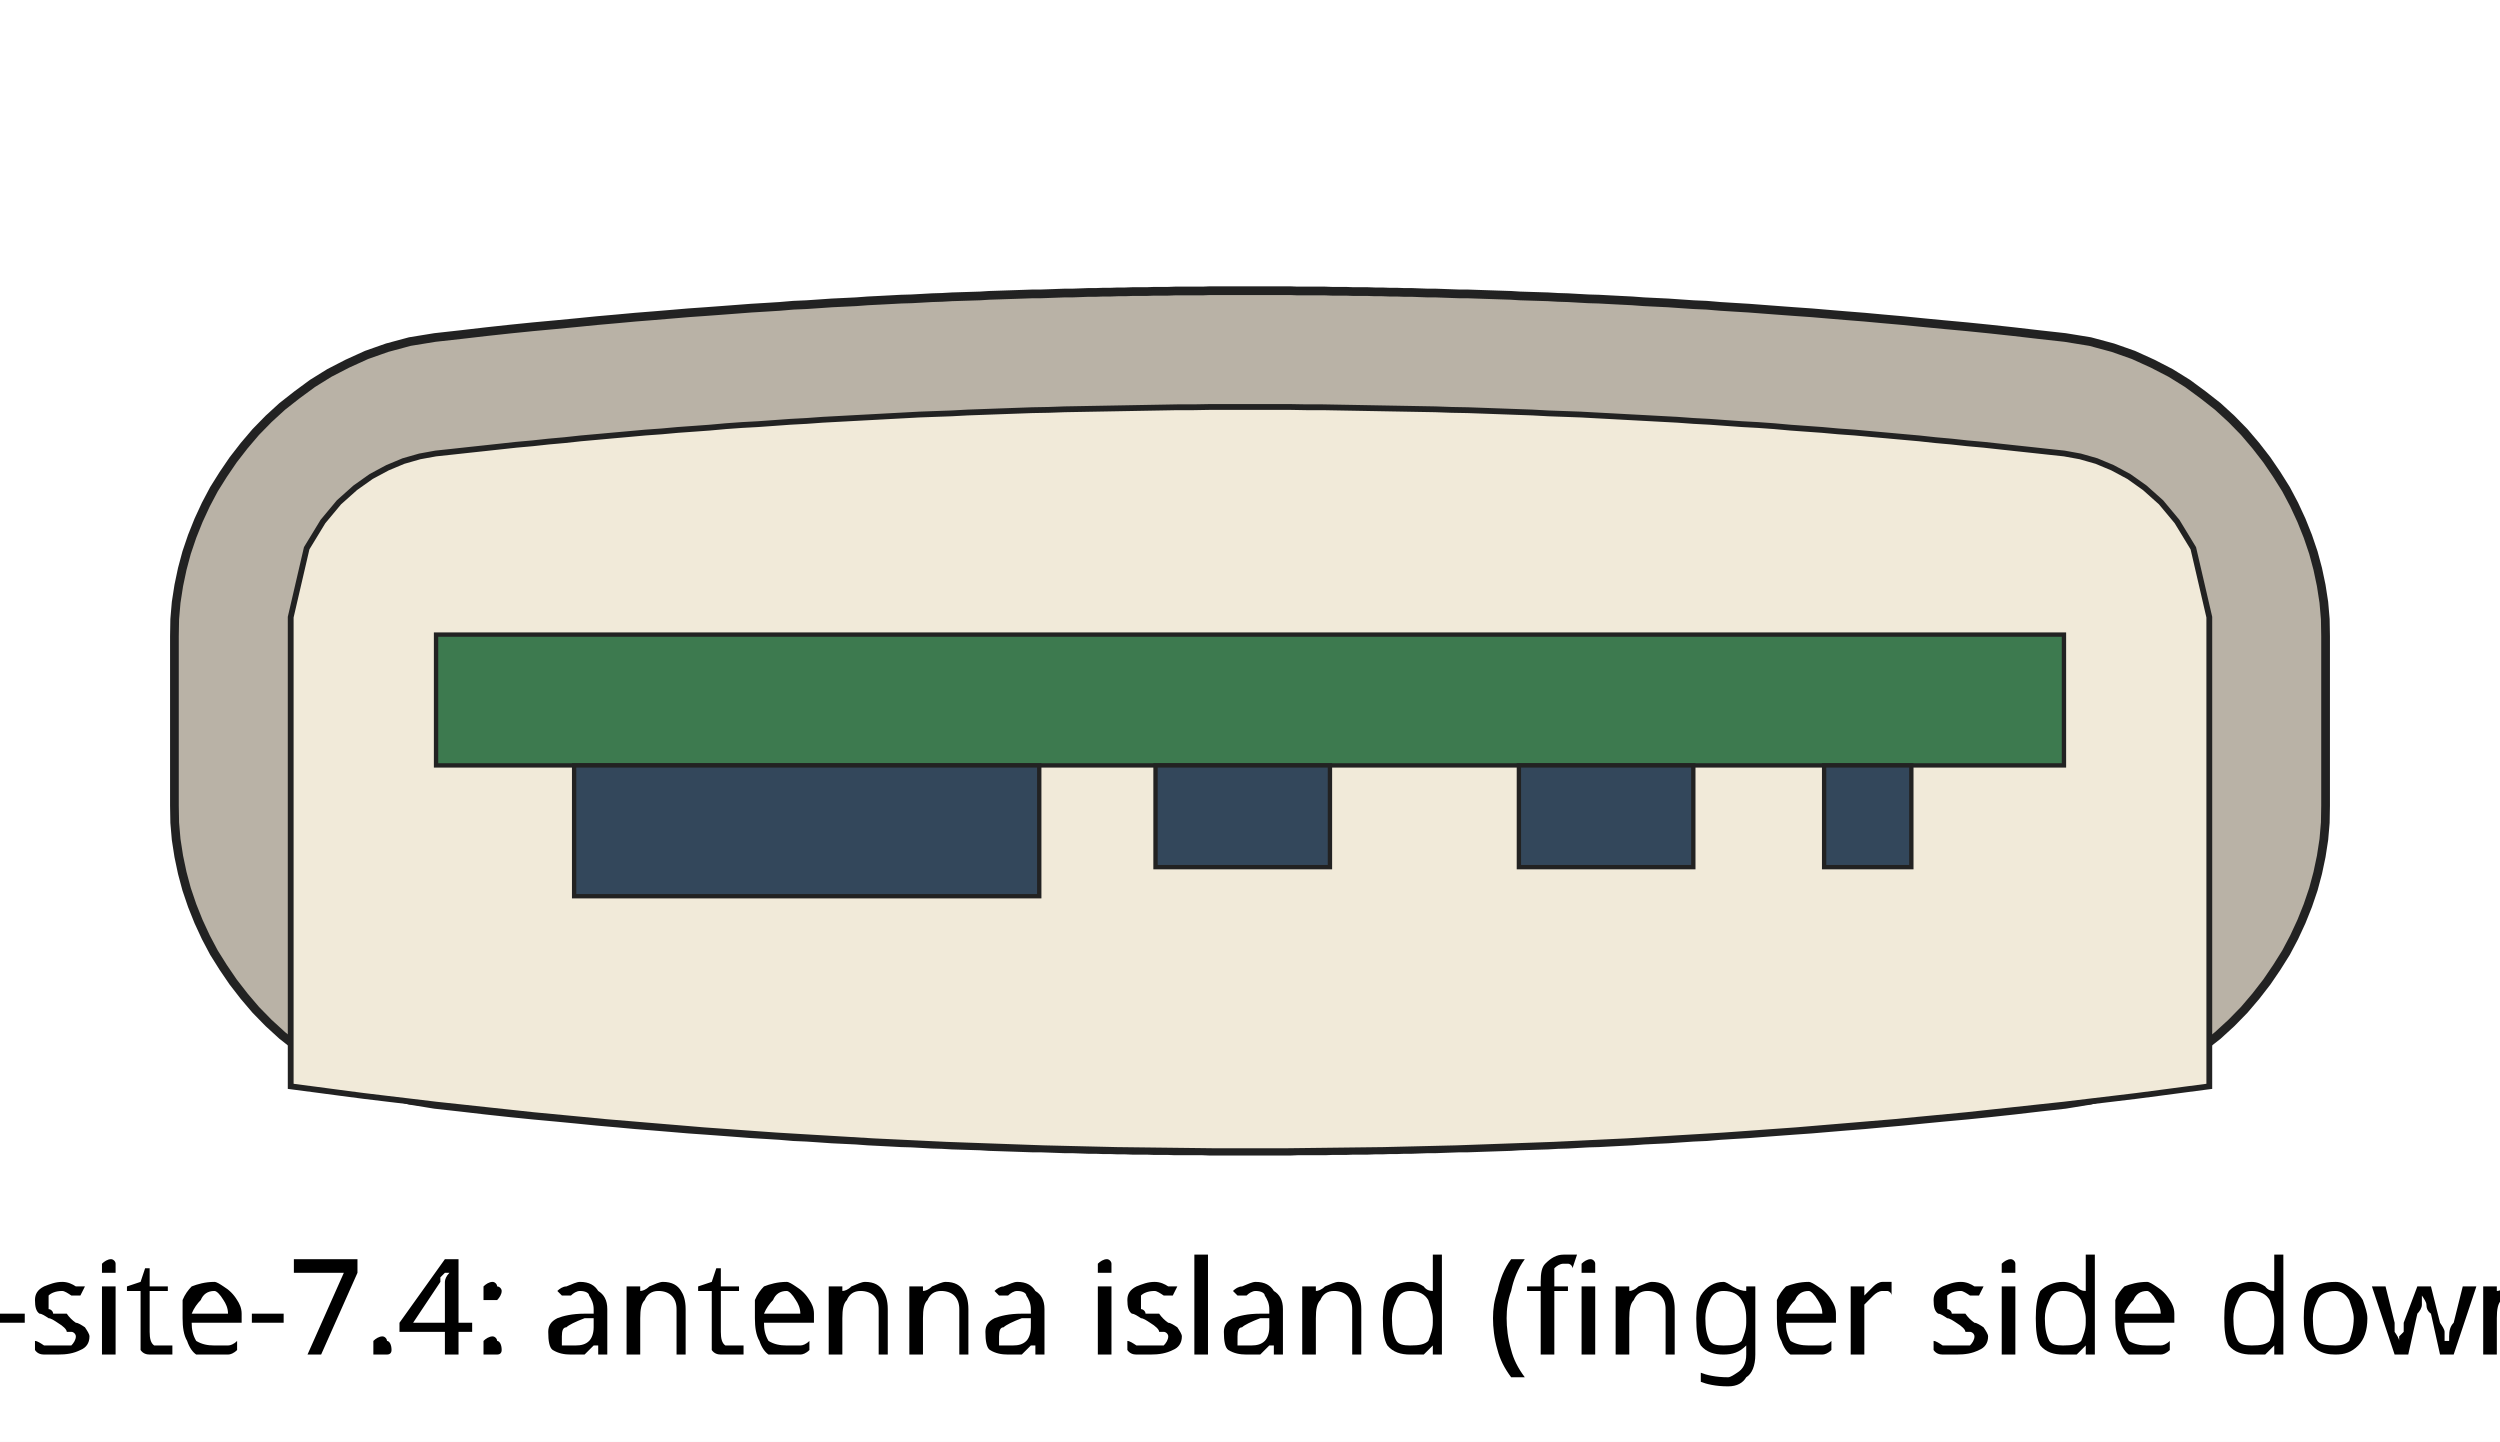
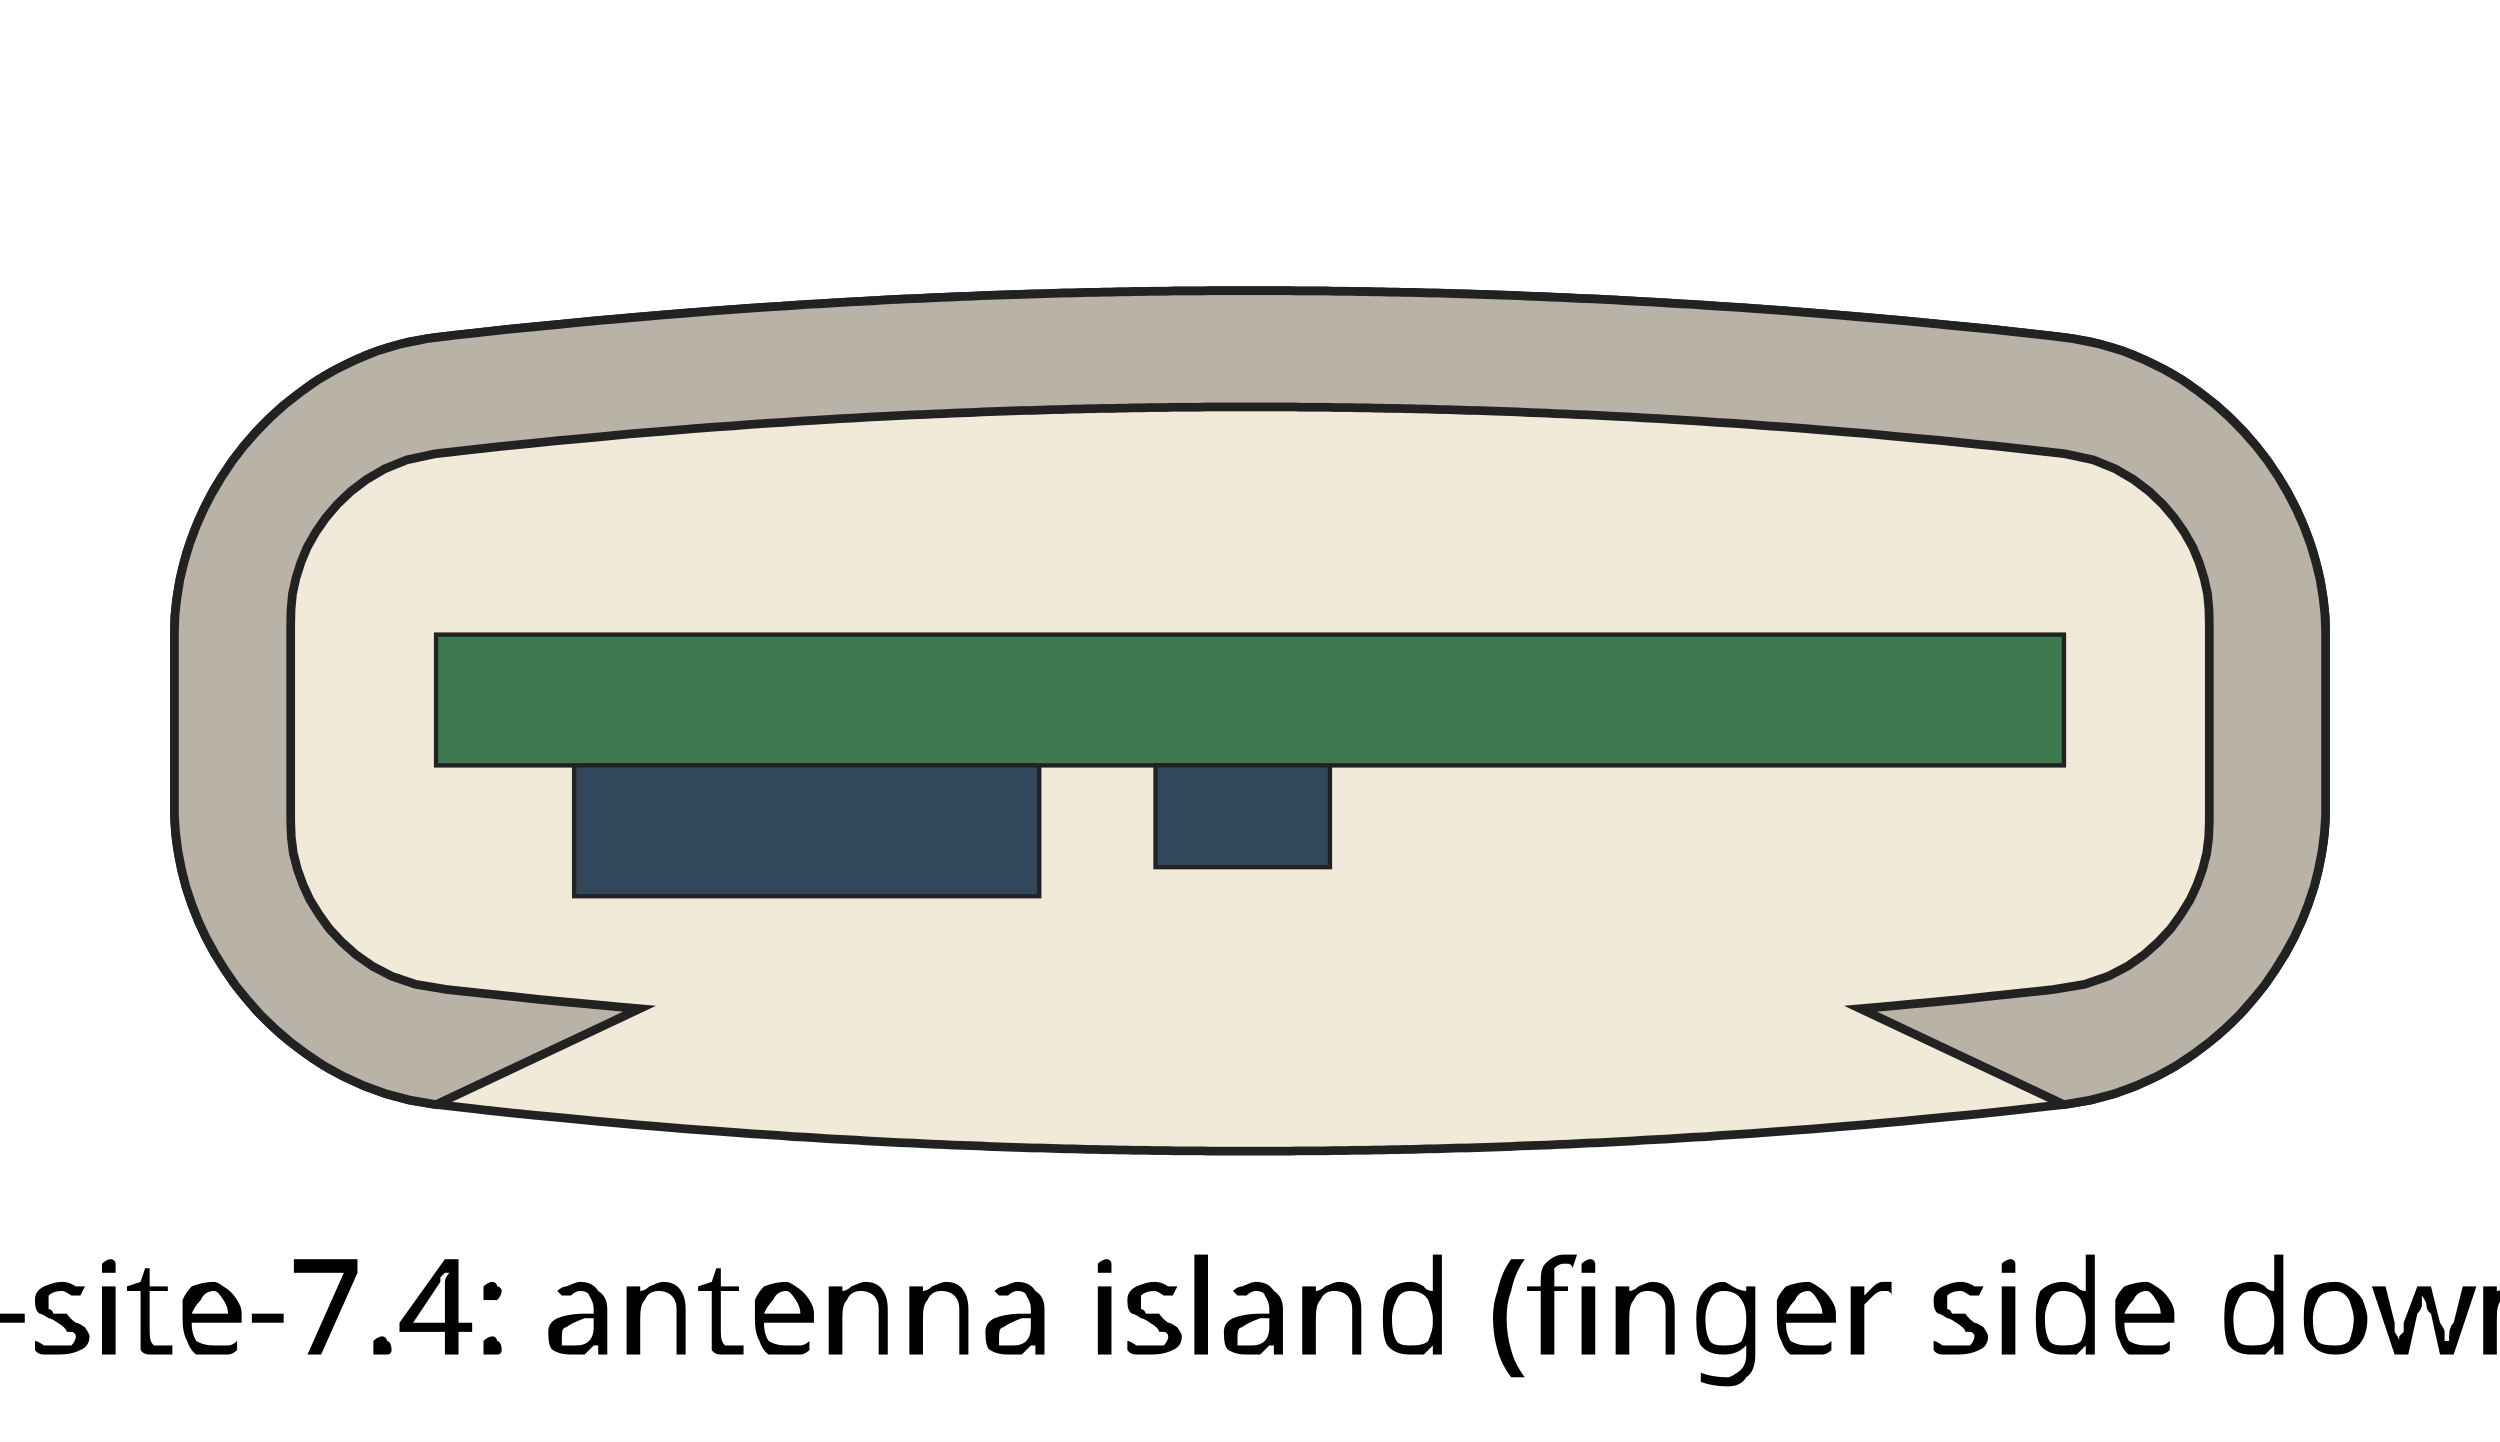
<svg xmlns="http://www.w3.org/2000/svg" viewBox="-4.30 -2.48 8.60 4.96" width="640" font-family="sans-serif">
  <rect x="-4.30" y="-2.48" width="8.60" height="4.96" fill="#fff" />
-   <polygon points="0.000,-1.480 0.023,-1.480 0.047,-1.480 0.070,-1.480 0.093,-1.480 0.116,-1.480 0.140,-1.480 0.163,-1.479 0.187,-1.479 0.211,-1.479 0.234,-1.479 0.258,-1.479 0.282,-1.478 0.306,-1.478 0.330,-1.478 0.355,-1.477 0.379,-1.477 0.404,-1.477 0.429,-1.476 0.454,-1.476 0.479,-1.475 0.505,-1.475 0.531,-1.474 0.557,-1.474 0.583,-1.473 0.610,-1.472 0.637,-1.472 0.664,-1.471 0.692,-1.470 0.720,-1.469 0.748,-1.469 0.777,-1.468 0.806,-1.467 0.836,-1.466 0.866,-1.465 0.897,-1.464 0.928,-1.462 0.960,-1.461 0.992,-1.460 1.025,-1.459 1.059,-1.457 1.093,-1.456 1.128,-1.454 1.164,-1.452 1.200,-1.451 1.237,-1.449 1.275,-1.447 1.315,-1.445 1.355,-1.442 1.396,-1.440 1.438,-1.438 1.481,-1.435 1.525,-1.432 1.571,-1.430 1.618,-1.426 1.666,-1.423 1.716,-1.420 1.768,-1.416 1.821,-1.412 1.875,-1.408 1.932,-1.404 1.991,-1.399 2.051,-1.394 2.114,-1.389 2.179,-1.383 2.247,-1.377 2.317,-1.370 2.390,-1.363 2.466,-1.356 2.545,-1.348 2.628,-1.339 2.714,-1.329 2.804,-1.319 2.890,-1.305 2.968,-1.284 3.039,-1.259 3.105,-1.229 3.167,-1.197 3.225,-1.161 3.278,-1.122 3.329,-1.082 3.376,-1.039 3.420,-0.994 3.460,-0.947 3.498,-0.898 3.532,-0.848 3.564,-0.797 3.592,-0.744 3.617,-0.690 3.639,-0.635 3.658,-0.579 3.673,-0.523 3.685,-0.466 3.694,-0.408 3.699,-0.350 3.700,-0.291 3.700,-0.233 3.700,-0.174 3.700,-0.116 3.700,-0.058 3.700,-0.000 3.700,0.058 3.700,0.116 3.700,0.174 3.700,0.233 3.700,0.291 3.699,0.350 3.694,0.408 3.685,0.466 3.673,0.523 3.658,0.579 3.639,0.635 3.617,0.690 3.592,0.744 3.564,0.797 3.532,0.848 3.498,0.898 3.460,0.947 3.420,0.994 3.376,1.039 3.329,1.082 3.278,1.122 3.225,1.161 3.167,1.197 3.105,1.229 3.039,1.259 2.968,1.284 2.890,1.305 2.804,1.319 2.714,1.329 2.628,1.339 2.545,1.348 2.466,1.356 2.390,1.363 2.317,1.370 2.247,1.377 2.179,1.383 2.114,1.389 2.051,1.394 1.991,1.399 1.932,1.404 1.875,1.408 1.821,1.412 1.768,1.416 1.716,1.420 1.666,1.423 1.618,1.426 1.571,1.430 1.525,1.432 1.481,1.435 1.438,1.438 1.396,1.440 1.355,1.442 1.315,1.445 1.275,1.447 1.237,1.449 1.200,1.451 1.164,1.452 1.128,1.454 1.093,1.456 1.059,1.457 1.025,1.459 0.992,1.460 0.960,1.461 0.928,1.462 0.897,1.464 0.866,1.465 0.836,1.466 0.806,1.467 0.777,1.468 0.748,1.469 0.720,1.469 0.692,1.470 0.664,1.471 0.637,1.472 0.610,1.472 0.583,1.473 0.557,1.474 0.531,1.474 0.505,1.475 0.479,1.475 0.454,1.476 0.429,1.476 0.404,1.477 0.379,1.477 0.355,1.477 0.330,1.478 0.306,1.478 0.282,1.478 0.258,1.479 0.234,1.479 0.211,1.479 0.187,1.479 0.163,1.479 0.140,1.480 0.116,1.480 0.093,1.480 0.070,1.480 0.047,1.480 0.023,1.480 0.000,1.480 -0.023,1.480 -0.047,1.480 -0.070,1.480 -0.093,1.480 -0.116,1.480 -0.140,1.480 -0.163,1.479 -0.187,1.479 -0.211,1.479 -0.234,1.479 -0.258,1.479 -0.282,1.478 -0.306,1.478 -0.330,1.478 -0.355,1.477 -0.379,1.477 -0.404,1.477 -0.429,1.476 -0.454,1.476 -0.479,1.475 -0.505,1.475 -0.531,1.474 -0.557,1.474 -0.583,1.473 -0.610,1.472 -0.637,1.472 -0.664,1.471 -0.692,1.470 -0.720,1.469 -0.748,1.469 -0.777,1.468 -0.806,1.467 -0.836,1.466 -0.866,1.465 -0.897,1.464 -0.928,1.462 -0.960,1.461 -0.992,1.460 -1.025,1.459 -1.059,1.457 -1.093,1.456 -1.128,1.454 -1.164,1.452 -1.200,1.451 -1.237,1.449 -1.275,1.447 -1.315,1.445 -1.355,1.442 -1.396,1.440 -1.438,1.438 -1.481,1.435 -1.525,1.432 -1.571,1.430 -1.618,1.426 -1.666,1.423 -1.716,1.420 -1.768,1.416 -1.821,1.412 -1.875,1.408 -1.932,1.404 -1.991,1.399 -2.051,1.394 -2.114,1.389 -2.179,1.383 -2.247,1.377 -2.317,1.370 -2.390,1.363 -2.466,1.356 -2.545,1.348 -2.628,1.339 -2.714,1.329 -2.804,1.319 -2.890,1.305 -2.968,1.284 -3.039,1.259 -3.105,1.229 -3.167,1.197 -3.225,1.161 -3.278,1.122 -3.329,1.082 -3.376,1.039 -3.420,0.994 -3.460,0.947 -3.498,0.898 -3.532,0.848 -3.564,0.797 -3.592,0.744 -3.617,0.690 -3.639,0.635 -3.658,0.579 -3.673,0.523 -3.685,0.466 -3.694,0.408 -3.699,0.350 -3.700,0.291 -3.700,0.233 -3.700,0.174 -3.700,0.116 -3.700,0.058 -3.700,0.000 -3.700,-0.058 -3.700,-0.116 -3.700,-0.174 -3.700,-0.233 -3.700,-0.291 -3.699,-0.350 -3.694,-0.408 -3.685,-0.466 -3.673,-0.523 -3.658,-0.579 -3.639,-0.635 -3.617,-0.690 -3.592,-0.744 -3.564,-0.797 -3.532,-0.848 -3.498,-0.898 -3.460,-0.947 -3.420,-0.994 -3.376,-1.039 -3.329,-1.082 -3.278,-1.122 -3.225,-1.161 -3.167,-1.197 -3.105,-1.229 -3.039,-1.259 -2.968,-1.284 -2.890,-1.305 -2.804,-1.319 -2.714,-1.329 -2.628,-1.339 -2.545,-1.348 -2.466,-1.356 -2.390,-1.363 -2.317,-1.370 -2.247,-1.377 -2.179,-1.383 -2.114,-1.389 -2.051,-1.394 -1.991,-1.399 -1.932,-1.404 -1.875,-1.408 -1.821,-1.412 -1.768,-1.416 -1.716,-1.420 -1.666,-1.423 -1.618,-1.426 -1.571,-1.430 -1.525,-1.432 -1.481,-1.435 -1.438,-1.438 -1.396,-1.440 -1.355,-1.442 -1.315,-1.445 -1.275,-1.447 -1.237,-1.449 -1.200,-1.451 -1.164,-1.452 -1.128,-1.454 -1.093,-1.456 -1.059,-1.457 -1.025,-1.459 -0.992,-1.460 -0.960,-1.461 -0.928,-1.462 -0.897,-1.464 -0.866,-1.465 -0.836,-1.466 -0.806,-1.467 -0.777,-1.468 -0.748,-1.469 -0.720,-1.469 -0.692,-1.470 -0.664,-1.471 -0.637,-1.472 -0.610,-1.472 -0.583,-1.473 -0.557,-1.474 -0.531,-1.474 -0.505,-1.475 -0.479,-1.475 -0.454,-1.476 -0.429,-1.476 -0.404,-1.477 -0.379,-1.477 -0.355,-1.477 -0.330,-1.478 -0.306,-1.478 -0.282,-1.478 -0.258,-1.479 -0.234,-1.479 -0.211,-1.479 -0.187,-1.479 -0.163,-1.479 -0.140,-1.480 -0.116,-1.480 -0.093,-1.480 -0.070,-1.480 -0.047,-1.480 -0.023,-1.480" fill="#b9b2a6" stroke="#222" stroke-width="0.03" />
-   <polygon points="-3.300,-0.357 -3.245,-0.594 -3.189,-0.686 -3.134,-0.752 -3.078,-0.802 -3.023,-0.841 -2.967,-0.871 -2.912,-0.894 -2.856,-0.910 -2.801,-0.920 -2.745,-0.926 -2.690,-0.932 -2.634,-0.938 -2.579,-0.944 -2.524,-0.950 -2.468,-0.955 -2.413,-0.961 -2.357,-0.966 -2.302,-0.972 -2.246,-0.977 -2.191,-0.982 -2.135,-0.987 -2.080,-0.992 -2.024,-0.996 -1.969,-1.001 -1.913,-1.005 -1.858,-1.009 -1.803,-1.014 -1.747,-1.018 -1.692,-1.021 -1.636,-1.025 -1.581,-1.029 -1.525,-1.032 -1.470,-1.036 -1.414,-1.039 -1.359,-1.042 -1.303,-1.045 -1.248,-1.048 -1.192,-1.051 -1.137,-1.054 -1.082,-1.056 -1.026,-1.058 -0.971,-1.061 -0.915,-1.063 -0.860,-1.065 -0.804,-1.067 -0.749,-1.069 -0.693,-1.070 -0.638,-1.072 -0.582,-1.073 -0.527,-1.074 -0.471,-1.075 -0.416,-1.076 -0.361,-1.077 -0.305,-1.078 -0.250,-1.079 -0.194,-1.079 -0.139,-1.080 -0.083,-1.080 -0.028,-1.080 0.028,-1.080 0.083,-1.080 0.139,-1.080 0.194,-1.079 0.250,-1.079 0.305,-1.078 0.361,-1.077 0.416,-1.076 0.471,-1.075 0.527,-1.074 0.582,-1.073 0.638,-1.072 0.693,-1.070 0.749,-1.069 0.804,-1.067 0.860,-1.065 0.915,-1.063 0.971,-1.061 1.026,-1.058 1.082,-1.056 1.137,-1.054 1.192,-1.051 1.248,-1.048 1.303,-1.045 1.359,-1.042 1.414,-1.039 1.470,-1.036 1.525,-1.032 1.581,-1.029 1.636,-1.025 1.692,-1.021 1.747,-1.018 1.803,-1.014 1.858,-1.009 1.913,-1.005 1.969,-1.001 2.024,-0.996 2.080,-0.992 2.135,-0.987 2.191,-0.982 2.246,-0.977 2.302,-0.972 2.357,-0.966 2.413,-0.961 2.468,-0.955 2.524,-0.950 2.579,-0.944 2.634,-0.938 2.690,-0.932 2.745,-0.926 2.801,-0.920 2.856,-0.910 2.912,-0.894 2.967,-0.871 3.023,-0.841 3.078,-0.802 3.134,-0.752 3.189,-0.686 3.245,-0.594 3.300,-0.357 3.300,1.257 3.216,1.268 3.133,1.279 3.049,1.290 2.966,1.300 2.882,1.310 2.799,1.320 2.715,1.329 2.632,1.338 2.548,1.347 2.465,1.356 2.381,1.364 2.297,1.372 2.214,1.380 2.130,1.387 2.047,1.394 1.963,1.401 1.880,1.408 1.796,1.414 1.713,1.420 1.629,1.426 1.546,1.431 1.462,1.436 1.378,1.441 1.295,1.446 1.211,1.450 1.128,1.454 1.044,1.458 0.961,1.461 0.877,1.464 0.794,1.467 0.710,1.470 0.627,1.472 0.543,1.474 0.459,1.476 0.376,1.477 0.292,1.478 0.209,1.479 0.125,1.480 0.042,1.480 -0.042,1.480 -0.125,1.480 -0.209,1.479 -0.292,1.478 -0.376,1.477 -0.459,1.476 -0.543,1.474 -0.627,1.472 -0.710,1.470 -0.794,1.467 -0.877,1.464 -0.961,1.461 -1.044,1.458 -1.128,1.454 -1.211,1.450 -1.295,1.446 -1.378,1.441 -1.462,1.436 -1.546,1.431 -1.629,1.426 -1.713,1.420 -1.796,1.414 -1.880,1.408 -1.963,1.401 -2.047,1.394 -2.130,1.387 -2.214,1.380 -2.297,1.372 -2.381,1.364 -2.465,1.356 -2.548,1.347 -2.632,1.338 -2.715,1.329 -2.799,1.320 -2.882,1.310 -2.966,1.300 -3.049,1.290 -3.133,1.279 -3.216,1.268 -3.300,1.257" fill="#f1ead9" stroke="#222" stroke-width="0.02" />
+   <polygon points="0.000,-1.480 0.023,-1.480 0.047,-1.480 0.070,-1.480 0.093,-1.480 0.116,-1.480 0.140,-1.480 0.163,-1.479 0.187,-1.479 0.211,-1.479 0.234,-1.479 0.258,-1.479 0.282,-1.478 0.306,-1.478 0.330,-1.478 0.355,-1.477 0.379,-1.477 0.404,-1.477 0.429,-1.476 0.454,-1.476 0.479,-1.475 0.505,-1.475 0.531,-1.474 0.557,-1.474 0.583,-1.473 0.610,-1.472 0.637,-1.472 0.664,-1.471 0.692,-1.470 0.720,-1.469 0.748,-1.469 0.777,-1.468 0.806,-1.467 0.836,-1.466 0.866,-1.465 0.897,-1.464 0.928,-1.462 0.960,-1.461 0.992,-1.460 1.025,-1.459 1.059,-1.457 1.093,-1.456 1.128,-1.454 1.164,-1.452 1.200,-1.451 1.237,-1.449 1.275,-1.447 1.315,-1.445 1.355,-1.442 1.396,-1.440 1.438,-1.438 1.481,-1.435 1.525,-1.432 1.571,-1.430 1.618,-1.426 1.666,-1.423 1.716,-1.420 1.768,-1.416 1.821,-1.412 1.875,-1.408 1.932,-1.404 1.991,-1.399 2.051,-1.394 2.114,-1.389 2.179,-1.383 2.247,-1.377 2.317,-1.370 2.390,-1.363 2.466,-1.356 2.545,-1.348 2.628,-1.339 2.714,-1.329 2.804,-1.319 2.890,-1.305 2.968,-1.284 3.039,-1.259 3.105,-1.229 3.167,-1.197 3.225,-1.161 3.278,-1.122 3.329,-1.082 3.376,-1.039 3.420,-0.994 3.460,-0.947 3.498,-0.898 3.532,-0.848 3.564,-0.797 3.592,-0.744 3.617,-0.690 3.639,-0.635 3.658,-0.579 3.673,-0.523 3.685,-0.466 3.694,-0.408 3.699,-0.350 3.700,-0.291 3.700,-0.233 3.700,-0.174 3.700,-0.116 3.700,-0.058 3.700,-0.000 3.700,0.058 3.700,0.116 3.700,0.174 3.700,0.233 3.700,0.291 3.699,0.350 3.694,0.408 3.685,0.466 3.673,0.523 3.658,0.579 3.639,0.635 3.617,0.690 3.592,0.744 3.564,0.797 3.532,0.848 3.498,0.898 3.460,0.947 3.420,0.994 3.376,1.039 3.329,1.082 3.278,1.122 3.225,1.161 3.167,1.197 3.105,1.229 3.039,1.259 2.968,1.284 2.890,1.305 2.804,1.319 2.714,1.329 2.628,1.339 2.545,1.348 2.466,1.356 2.390,1.363 2.317,1.370 2.247,1.377 2.179,1.383 2.114,1.389 2.051,1.394 1.991,1.399 1.932,1.404 1.875,1.408 1.821,1.412 1.768,1.416 1.716,1.420 1.666,1.423 1.618,1.426 1.571,1.430 1.525,1.432 1.481,1.435 1.438,1.438 1.396,1.440 1.355,1.442 1.315,1.445 1.275,1.447 1.237,1.449 1.200,1.451 1.164,1.452 1.128,1.454 1.093,1.456 1.059,1.457 1.025,1.459 0.992,1.460 0.960,1.461 0.928,1.462 0.897,1.464 0.866,1.465 0.836,1.466 0.806,1.467 0.777,1.468 0.748,1.469 0.720,1.469 0.692,1.470 0.664,1.471 0.637,1.472 0.610,1.472 0.583,1.473 0.557,1.474 0.531,1.474 0.505,1.475 0.479,1.475 0.454,1.476 0.429,1.476 0.404,1.477 0.379,1.477 0.355,1.477 0.330,1.478 0.306,1.478 0.282,1.478 0.258,1.479 0.234,1.479 0.211,1.479 0.187,1.479 0.163,1.479 0.140,1.480 0.116,1.480 0.093,1.480 0.070,1.480 0.047,1.480 0.023,1.480 0.000,1.480 -0.023,1.480 -0.047,1.480 -0.070,1.480 -0.093,1.480 -0.116,1.480 -0.140,1.480 -0.163,1.479 -0.187,1.479 -0.211,1.479 -0.234,1.479 -0.258,1.479 -0.282,1.478 -0.306,1.478 -0.330,1.478 -0.355,1.477 -0.379,1.477 -0.404,1.477 -0.429,1.476 -0.454,1.476 -0.479,1.475 -0.505,1.475 -0.531,1.474 -0.557,1.474 -0.583,1.473 -0.610,1.472 -0.637,1.472 -0.664,1.471 -0.692,1.470 -0.720,1.469 -0.748,1.469 -0.777,1.468 -0.806,1.467 -0.836,1.466 -0.866,1.465 -0.897,1.464 -0.928,1.462 -0.960,1.461 -0.992,1.460 -1.025,1.459 -1.059,1.457 -1.093,1.456 -1.128,1.454 -1.164,1.452 -1.200,1.451 -1.237,1.449 -1.275,1.447 -1.315,1.445 -1.355,1.442 -1.396,1.440 -1.438,1.438 -1.481,1.435 -1.525,1.432 -1.571,1.430 -1.618,1.426 -1.666,1.423 -1.716,1.420 -1.768,1.416 -1.821,1.412 -1.875,1.408 -1.932,1.404 -1.991,1.399 -2.051,1.394 -2.114,1.389 -2.179,1.383 -2.247,1.377 -2.317,1.370 -2.390,1.363 -2.466,1.356 -2.545,1.348 -2.628,1.339 -2.714,1.329 -2.804,1.319 -2.890,1.305 -2.968,1.284 -3.039,1.259 -3.105,1.229 -3.167,1.197 -3.225,1.161 -3.278,1.122 -3.329,1.082 -3.376,1.039 -3.420,0.994 -3.460,0.947 -3.498,0.898 -3.532,0.848 -3.564,0.797 -3.592,0.744 -3.617,0.690 -3.639,0.635 -3.658,0.579 -3.673,0.523 -3.685,0.466 -3.694,0.408 -3.699,0.350 -3.700,0.291 -3.700,0.233 -3.700,0.174 -3.700,0.116 -3.700,0.058 -3.700,0.000 -3.700,-0.058 -3.700,-0.116 -3.700,-0.174 -3.700,-0.233 -3.700,-0.291 -3.699,-0.350 -3.694,-0.408 -3.685,-0.466 -3.673,-0.523 -3.658,-0.579 -3.639,-0.635 -3.617,-0.690 -3.592,-0.744 -3.564,-0.797 -3.532,-0.848 -3.498,-0.898 -3.460,-0.947 -3.420,-0.994 -3.376,-1.039 -3.329,-1.082 -3.278,-1.122 -3.225,-1.161 -3.167,-1.197 -3.105,-1.229 -3.039,-1.259 -2.968,-1.284 -2.890,-1.305 -2.804,-1.319 -2.714,-1.329 -2.628,-1.339 -2.545,-1.348 -2.466,-1.356 -2.390,-1.363 -2.317,-1.370 -2.247,-1.377 -2.179,-1.383 -2.114,-1.389 -2.051,-1.394 -1.991,-1.399 -1.932,-1.404 -1.875,-1.408 -1.821,-1.412 -1.768,-1.416 -1.716,-1.420 -1.666,-1.423 -1.618,-1.426 -1.571,-1.430 -1.525,-1.432 -1.481,-1.435 -1.438,-1.438 -1.396,-1.440 -1.355,-1.442 -1.315,-1.445 -1.275,-1.447 -1.237,-1.449 -1.200,-1.451 -1.164,-1.452 -1.128,-1.454 -1.093,-1.456 -1.059,-1.457 -1.025,-1.459 -0.992,-1.460 -0.960,-1.461 -0.928,-1.462 -0.897,-1.464 -0.866,-1.465 -0.836,-1.466 -0.806,-1.467 -0.777,-1.468 -0.748,-1.469 -0.720,-1.469 -0.692,-1.470 -0.664,-1.471 -0.637,-1.472 -0.610,-1.472 -0.583,-1.473 -0.557,-1.474 -0.531,-1.474 -0.505,-1.475 -0.479,-1.475 -0.454,-1.476 -0.429,-1.476 -0.404,-1.477 -0.379,-1.477 -0.355,-1.477 -0.330,-1.478 -0.306,-1.478 -0.282,-1.478 -0.258,-1.479 -0.234,-1.479 -0.211,-1.479 -0.187,-1.479 -0.163,-1.479 -0.140,-1.480 -0.116,-1.480 -0.093,-1.480 -0.070,-1.480 -0.047,-1.480 -0.023,-1.480" fill="#f1ead9" stroke="#222" stroke-width="0.03" />
+   <polygon points="-2.800,1.320 -2.892,1.304 -2.975,1.282 -3.051,1.254 -3.121,1.222 -3.186,1.186 -3.246,1.146 -3.302,1.104 -3.354,1.059 -3.403,1.012 -3.447,0.962 -3.489,0.911 -3.526,0.857 -3.560,0.802 -3.591,0.746 -3.618,0.688 -3.641,0.629 -3.661,0.569 -3.676,0.509 -3.688,0.447 -3.696,0.385 -3.700,0.323 -3.700,0.260 -3.700,0.198 -3.700,0.135 -3.700,0.073 -3.700,0.011 -3.700,-0.052 -3.700,-0.114 -3.700,-0.176 -3.700,-0.239 -3.700,-0.302 -3.698,-0.364 -3.691,-0.426 -3.681,-0.488 -3.666,-0.549 -3.648,-0.609 -3.626,-0.668 -3.600,-0.727 -3.571,-0.783 -3.538,-0.839 -3.502,-0.893 -3.462,-0.945 -3.418,-0.995 -3.371,-1.043 -3.320,-1.089 -3.265,-1.132 -3.207,-1.173 -3.143,-1.210 -3.075,-1.243 -3.002,-1.273 -2.921,-1.297 -2.832,-1.315 -2.736,-1.327 -2.643,-1.337 -2.554,-1.347 -2.469,-1.355 -2.387,-1.363 -2.309,-1.371 -2.235,-1.378 -2.163,-1.384 -2.094,-1.390 -2.027,-1.396 -1.963,-1.401 -1.901,-1.406 -1.842,-1.411 -1.785,-1.415 -1.729,-1.419 -1.675,-1.423 -1.623,-1.426 -1.573,-1.429 -1.524,-1.433 -1.476,-1.435 -1.430,-1.438 -1.385,-1.441 -1.342,-1.443 -1.299,-1.445 -1.258,-1.448 -1.217,-1.450 -1.178,-1.452 -1.139,-1.453 -1.102,-1.455 -1.065,-1.457 -1.029,-1.458 -0.993,-1.460 -0.959,-1.461 -0.925,-1.463 -0.891,-1.464 -0.859,-1.465 -0.826,-1.466 -0.795,-1.467 -0.764,-1.468 -0.733,-1.469 -0.703,-1.470 -0.673,-1.471 -0.644,-1.472 -0.615,-1.472 -0.586,-1.473 -0.558,-1.474 -0.530,-1.474 -0.502,-1.475 -0.475,-1.475 -0.448,-1.476 -0.421,-1.476 -0.394,-1.477 -0.368,-1.477 -0.342,-1.478 -0.316,-1.478 -0.290,-1.478 -0.264,-1.479 -0.238,-1.479 -0.213,-1.479 -0.188,-1.479 -0.162,-1.479 -0.137,-1.480 -0.112,-1.480 -0.087,-1.480 -0.062,-1.480 -0.037,-1.480 -0.012,-1.480 0.012,-1.480 0.037,-1.480 0.062,-1.480 0.087,-1.480 0.112,-1.480 0.137,-1.480 0.162,-1.479 0.188,-1.479 0.213,-1.479 0.238,-1.479 0.264,-1.479 0.290,-1.478 0.316,-1.478 0.342,-1.478 0.368,-1.477 0.394,-1.477 0.421,-1.476 0.448,-1.476 0.475,-1.475 0.502,-1.475 0.530,-1.474 0.558,-1.474 0.586,-1.473 0.615,-1.472 0.644,-1.472 0.673,-1.471 0.703,-1.470 0.733,-1.469 0.764,-1.468 0.795,-1.467 0.826,-1.466 0.859,-1.465 0.891,-1.464 0.925,-1.463 0.959,-1.461 0.993,-1.460 1.029,-1.458 1.065,-1.457 1.102,-1.455 1.139,-1.453 1.178,-1.452 1.217,-1.450 1.258,-1.448 1.299,-1.445 1.342,-1.443 1.385,-1.441 1.430,-1.438 1.476,-1.435 1.524,-1.433 1.573,-1.429 1.623,-1.426 1.675,-1.423 1.729,-1.419 1.785,-1.415 1.842,-1.411 1.901,-1.406 1.963,-1.401 2.027,-1.396 2.094,-1.390 2.163,-1.384 2.235,-1.378 2.309,-1.371 2.387,-1.363 2.469,-1.355 2.554,-1.347 2.643,-1.337 2.736,-1.327 2.832,-1.315 2.921,-1.297 3.002,-1.273 3.075,-1.243 3.143,-1.210 3.207,-1.173 3.265,-1.132 3.320,-1.089 3.371,-1.043 3.418,-0.995 3.462,-0.945 3.502,-0.893 3.538,-0.839 3.571,-0.783 3.600,-0.727 3.626,-0.668 3.648,-0.609 3.666,-0.549 3.681,-0.488 3.691,-0.426 3.698,-0.364 3.700,-0.302 3.700,-0.239 3.700,-0.176 3.700,-0.114 3.700,-0.052 3.700,0.011 3.700,0.073 3.700,0.135 3.700,0.198 3.700,0.260 3.700,0.323 3.696,0.385 3.688,0.447 3.676,0.509 3.661,0.569 3.641,0.629 3.618,0.688 3.591,0.746 3.560,0.802 3.526,0.857 3.489,0.911 3.447,0.962 3.403,1.012 3.354,1.059 3.302,1.104 3.246,1.146 3.186,1.186 3.121,1.222 3.051,1.254 2.975,1.282 2.892,1.304 2.800,1.320 2.100,0.990 2.180,0.983 2.264,0.975 2.352,0.967 2.446,0.958 2.546,0.947 2.651,0.936 2.763,0.924 2.871,0.906 2.953,0.878 3.020,0.843 3.077,0.803 3.125,0.760 3.168,0.714 3.203,0.665 3.234,0.615 3.258,0.563 3.277,0.510 3.291,0.455 3.298,0.400 3.300,0.344 3.300,0.288 3.300,0.232 3.300,0.176 3.300,0.121 3.300,0.065 3.300,0.009 3.300,-0.046 3.300,-0.102 3.300,-0.157 3.300,-0.213 3.300,-0.269 3.300,-0.325 3.299,-0.381 3.294,-0.437 3.282,-0.491 3.265,-0.545 3.243,-0.598 3.214,-0.649 3.180,-0.698 3.140,-0.745 3.094,-0.789 3.040,-0.830 2.977,-0.867 2.901,-0.898 2.803,-0.919 2.688,-0.932 2.581,-0.944 2.479,-0.954 2.384,-0.964 2.293,-0.972 2.208,-0.980 2.127,-0.988 2.050,-0.994 1.977,-1.000 1.907,-1.006 1.841,-1.011 1.778,-1.015 1.718,-1.020 1.660,-1.024 1.605,-1.027 1.552,-1.031 1.501,-1.034 1.453,-1.037 1.406,-1.040 1.361,-1.042 1.317,-1.045 1.275,-1.047 1.235,-1.049 1.196,-1.051 1.158,-1.053 1.121,-1.054 1.086,-1.056 1.052,-1.057 1.018,-1.059 0.986,-1.060 0.954,-1.061 0.923,-1.063 0.893,-1.064 0.864,-1.065 0.835,-1.066 0.807,-1.067 0.780,-1.068 0.754,-1.068 0.728,-1.069 0.702,-1.070 0.677,-1.071 0.652,-1.071 0.628,-1.072 0.605,-1.073 0.581,-1.073 0.558,-1.074 0.536,-1.074 0.514,-1.075 0.492,-1.075 0.470,-1.075 0.449,-1.076 0.428,-1.076 0.408,-1.077 0.387,-1.077 0.367,-1.077 0.347,-1.078 0.327,-1.078 0.307,-1.078 0.288,-1.078 0.269,-1.079 0.249,-1.079 0.230,-1.079 0.212,-1.079 0.193,-1.079 0.174,-1.079 0.155,-1.080 0.137,-1.080 0.119,-1.080 0.100,-1.080 0.082,-1.080 0.064,-1.080 0.045,-1.080 0.027,-1.080 0.009,-1.080 -0.009,-1.080 -0.027,-1.080 -0.045,-1.080 -0.064,-1.080 -0.082,-1.080 -0.100,-1.080 -0.119,-1.080 -0.137,-1.080 -0.155,-1.080 -0.174,-1.079 -0.193,-1.079 -0.212,-1.079 -0.230,-1.079 -0.249,-1.079 -0.269,-1.079 -0.288,-1.078 -0.307,-1.078 -0.327,-1.078 -0.347,-1.078 -0.367,-1.077 -0.387,-1.077 -0.408,-1.077 -0.428,-1.076 -0.449,-1.076 -0.470,-1.075 -0.492,-1.075 -0.514,-1.075 -0.536,-1.074 -0.558,-1.074 -0.581,-1.073 -0.605,-1.073 -0.628,-1.072 -0.652,-1.071 -0.677,-1.071 -0.702,-1.070 -0.728,-1.069 -0.754,-1.068 -0.780,-1.068 -0.807,-1.067 -0.835,-1.066 -0.864,-1.065 -0.893,-1.064 -0.923,-1.063 -0.954,-1.061 -0.986,-1.060 -1.018,-1.059 -1.052,-1.057 -1.086,-1.056 -1.121,-1.054 -1.158,-1.053 -1.196,-1.051 -1.235,-1.049 -1.275,-1.047 -1.317,-1.045 -1.361,-1.042 -1.406,-1.040 -1.453,-1.037 -1.501,-1.034 -1.552,-1.031 -1.605,-1.027 -1.660,-1.024 -1.718,-1.020 -1.778,-1.015 -1.841,-1.011 -1.907,-1.006 -1.977,-1.000 -2.050,-0.994 -2.127,-0.988 -2.208,-0.980 -2.293,-0.972 -2.384,-0.964 -2.479,-0.954 -2.581,-0.944 -2.688,-0.932 -2.803,-0.919 -2.901,-0.898 -2.977,-0.867 -3.040,-0.830 -3.094,-0.789 -3.140,-0.745 -3.180,-0.698 -3.214,-0.649 -3.243,-0.598 -3.265,-0.545 -3.282,-0.491 -3.294,-0.437 -3.299,-0.381 -3.300,-0.325 -3.300,-0.269 -3.300,-0.213 -3.300,-0.157 -3.300,-0.102 -3.300,-0.046 -3.300,0.009 -3.300,0.065 -3.300,0.121 -3.300,0.176 -3.300,0.232 -3.300,0.288 -3.300,0.344 -3.298,0.400 -3.291,0.455 -3.277,0.510 -3.258,0.563 -3.234,0.615 -3.203,0.665 -3.168,0.714 -3.125,0.760 -3.077,0.803 -3.020,0.843 -2.953,0.878 -2.871,0.906 -2.763,0.924 -2.651,0.936 -2.546,0.947 -2.446,0.958 -2.352,0.967 -2.264,0.975 -2.180,0.983 -2.100,0.990" fill="#b9b2a6" stroke="#222" stroke-width="0.03" />
  <polygon points="-2.800,0.153 -2.800,-0.297 2.800,-0.297 2.800,0.153" fill="#3d7a4f" stroke="#222" stroke-width="0.015" />
  <polygon points="-2.325,0.603 -2.325,0.153 -0.725,0.153 -0.725,0.603" fill="#33475b" stroke="#222" stroke-width="0.015" />
  <polygon points="-0.325,0.503 -0.325,0.153 0.275,0.153 0.275,0.503" fill="#33475b" stroke="#222" stroke-width="0.015" />
-   <polygon points="0.925,0.503 0.925,0.153 1.525,0.153 1.525,0.503" fill="#33475b" stroke="#222" stroke-width="0.015" />
-   <polygon points="1.975,0.503 1.975,0.153 2.275,0.153 2.275,0.503" fill="#33475b" stroke="#222" stroke-width="0.015" />
  <text x="0" y="2.18" font-size="0.45" text-anchor="middle">A-site-7.4: antenna island (finger side down)</text>
</svg>
